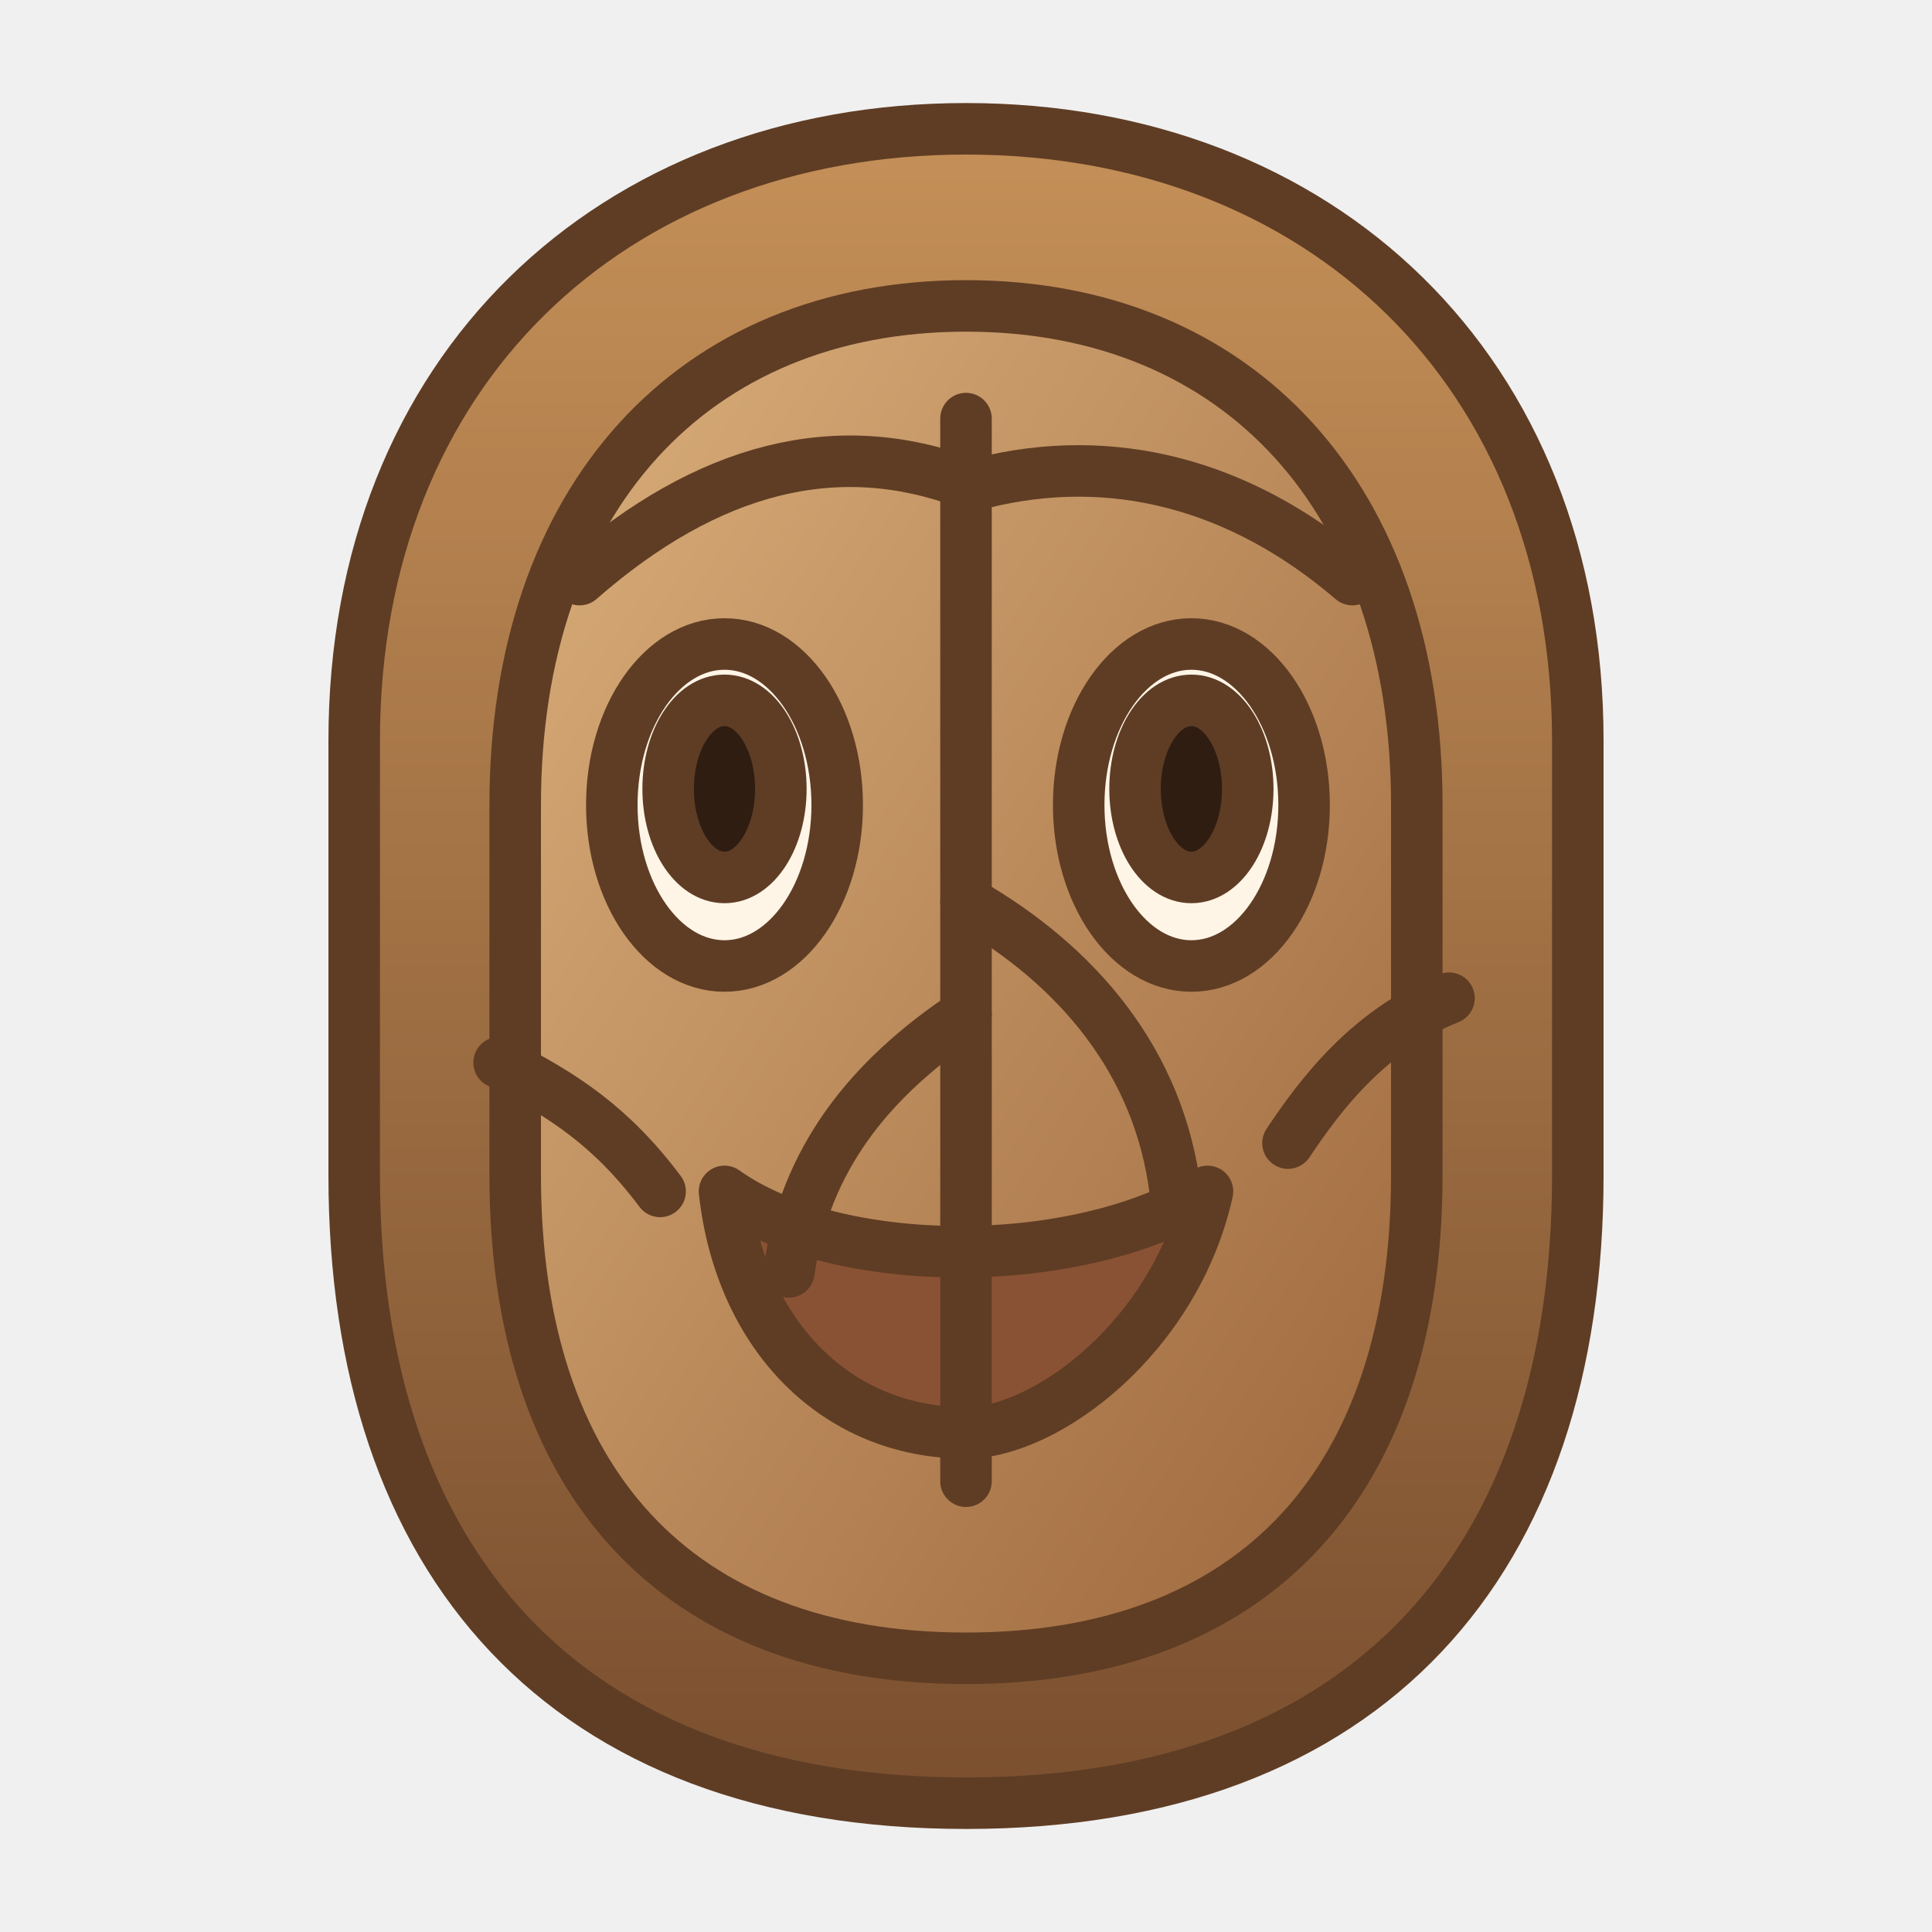
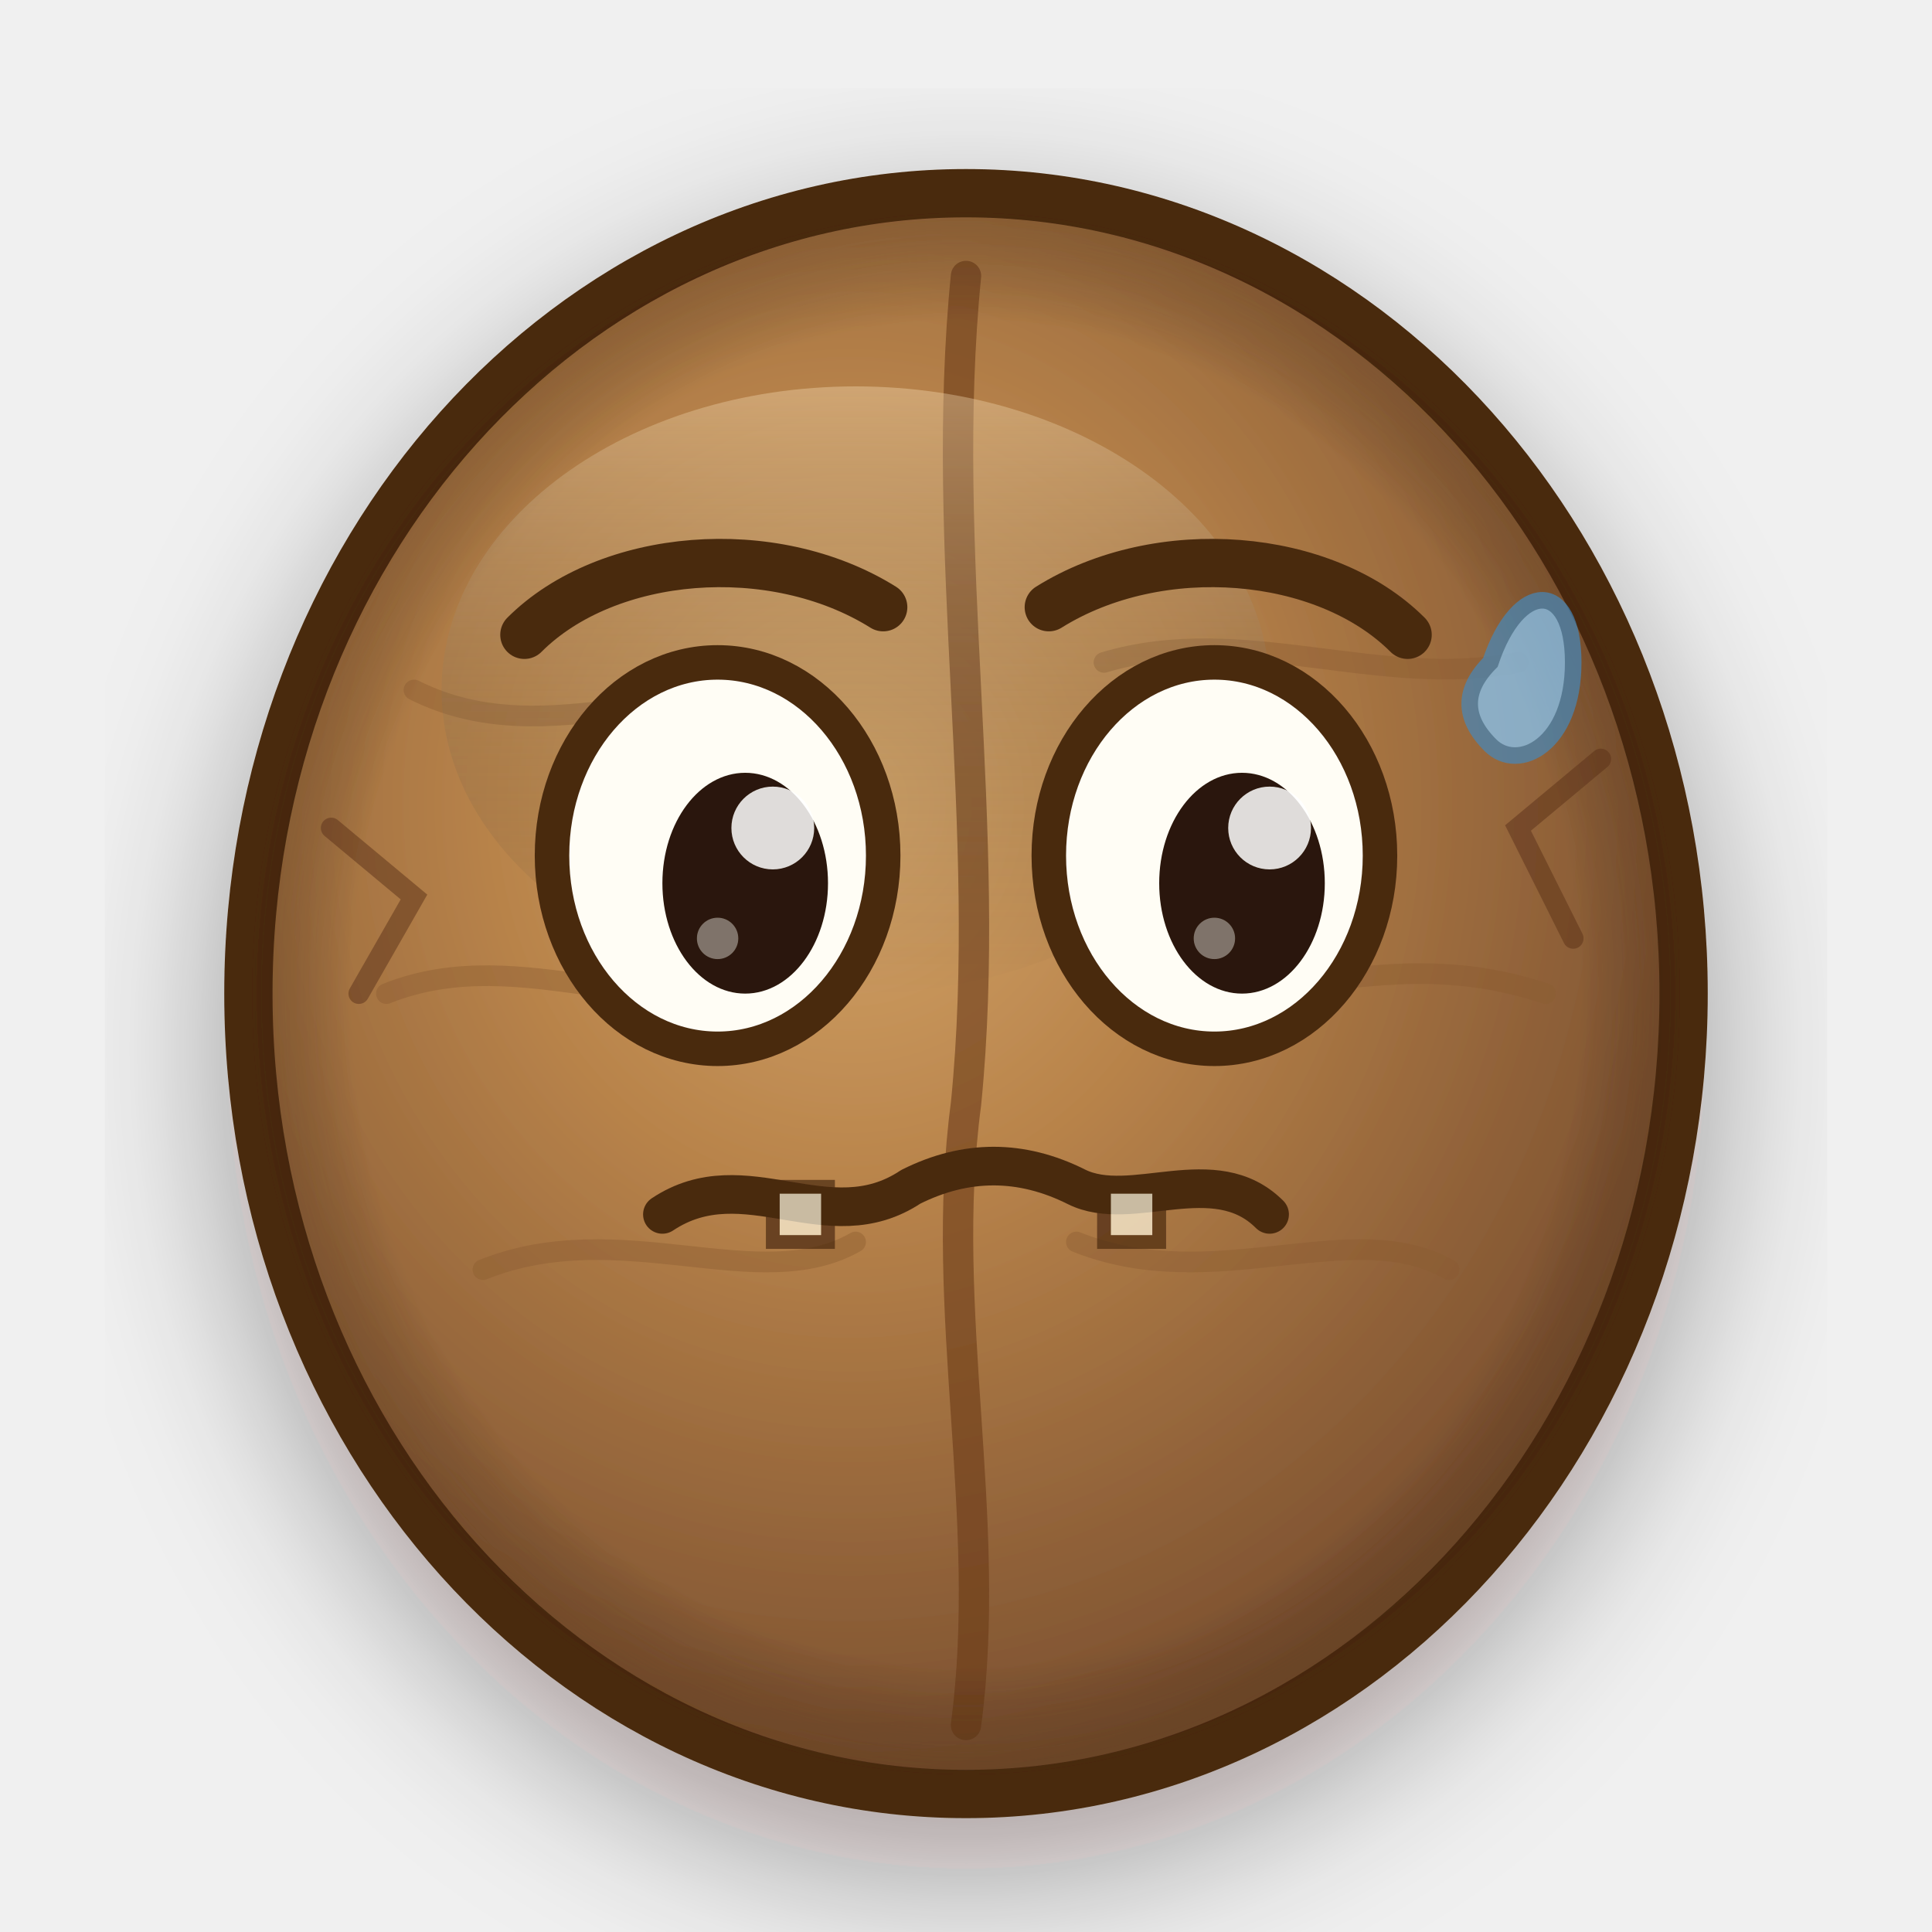
- <svg xmlns="http://www.w3.org/2000/svg" viewBox="0 0 120 120" role="img" aria-label="坚果墙">
+ <svg xmlns="http://www.w3.org/2000/svg" viewBox="0 0 140 140" role="img" aria-label="坚果墙">
  <defs>
-     <linearGradient id="nutFill" x1="0" x2="0" y1="0" y2="1">
-       <stop offset="0%" stop-color="#c59058" />
-       <stop offset="100%" stop-color="#7a4f2f" />
+     <radialGradient id="wnBody" cx="42%" cy="38%" r="62%">
+       <stop offset="0%" stop-color="#D4A56A" />
+       <stop offset="40%" stop-color="#B8834A" />
+       <stop offset="100%" stop-color="#7A4F2F" />
+     </radialGradient>
+     <radialGradient id="wnShade" cx="50%" cy="50%" r="50%">
+       <stop offset="0%" stop-color="transparent" />
+       <stop offset="85%" stop-color="transparent" />
+       <stop offset="100%" stop-color="#4A2A10" stop-opacity="0.3" />
+     </radialGradient>
+     <linearGradient id="wnHighlight" x1="0" y1="0" x2="0" y2="1">
+       <stop offset="0%" stop-color="#FFE8C0" stop-opacity="0.35" />
+       <stop offset="100%" stop-color="transparent" />
    </linearGradient>
-     <linearGradient id="nutShade" x1="0" x2="1" y1="0" y2="1">
-       <stop offset="0%" stop-color="#dbb07c" />
-       <stop offset="100%" stop-color="#9b653b" />
-     </linearGradient>
+     <filter id="wnShadow">
+       <feDropShadow dx="0" dy="4" stdDeviation="6" flood-color="#1a0e05" flood-opacity="0.35" />
+     </filter>
  </defs>
-   <g stroke="#5f3d24" stroke-width="3.2" stroke-linecap="round" stroke-linejoin="round">
-     <path fill="url(#nutFill)" d="M60 112c-25 0-38-15-38-39V46c0-23 16-38 38-38s38 15 38 38v27c0 24-13 39-38 39z" />
-     <path fill="url(#nutShade)" d="M60 103c-18 0-28-11-28-30V50c0-19 11-31 28-31s28 12 28 31v23c0 19-10 30-28 30z" />
-     <ellipse cx="45" cy="50" rx="7" ry="10" fill="#fff5e7" />
-     <ellipse cx="74" cy="50" rx="7" ry="10" fill="#fff5e7" />
-     <ellipse cx="45" cy="49" rx="3.5" ry="5.5" fill="#2f1d12" />
-     <ellipse cx="74" cy="49" rx="3.5" ry="5.5" fill="#2f1d12" />
-     <path fill="none" d="M36 36c8-7 16-9 24-6" />
-     <path fill="none" d="M84 36c-7-6-15-8-23-6" />
-     <path fill="#8a5234" d="M45 74c7 5 22 5 30 0-2 9-10 15-15 15-8 0-14-6-15-15z" />
-     <path fill="none" d="M60 26v66" />
-     <path fill="none" d="M60 63c-6 4-10 9-11 16" />
-     <path fill="none" d="M60 56c7 4 12 10 13 18" />
-     <path fill="none" d="M31 66c4 2 7 4 10 8" />
-     <path fill="none" d="M90 62c-5 2-8 6-10 9" />
+   <g filter="url(#wnShadow)">
+     <ellipse cx="70" cy="72" rx="52" ry="58" fill="url(#wnBody)" stroke="#4A2A10" stroke-width="3.5" stroke-linejoin="round" />
+     <g stroke="#8A5A30" stroke-width="1.5" stroke-linecap="round" opacity="0.4" fill="none">
+       <path d="M30 50 C40 55, 50 48, 60 52" />
+       <path d="M80 48 C90 45, 100 50, 110 48" />
+       <path d="M28 72 C38 68, 48 75, 55 70" />
+       <path d="M85 70 C92 74, 100 68, 112 72" />
+       <path d="M35 92 C45 88, 55 94, 62 90" />
+       <path d="M78 90 C88 94, 98 88, 105 92" />
+     </g>
+     <path d="M70 20 C68 40, 72 60, 70 80 C68 95, 72 110, 70 125" fill="none" stroke="#6A3A18" stroke-width="2.2" stroke-linecap="round" opacity="0.6" />
+     <ellipse cx="70" cy="72" rx="52" ry="58" fill="url(#wnShade)" stroke="none" />
+     <ellipse cx="62" cy="50" rx="30" ry="22" fill="url(#wnHighlight)" stroke="none" />
+     <g stroke="#5A3018" stroke-width="1.5" stroke-linecap="round" fill="none" opacity="0.5">
+       <path d="M24 60 L30 65 L26 72" />
+       <path d="M116 55 L110 60 L114 68" />
+     </g>
+     <ellipse cx="52" cy="62" rx="12" ry="14" fill="#FFFDF5" stroke="#4A2A10" stroke-width="2.5" />
+     <ellipse cx="88" cy="62" rx="12" ry="14" fill="#FFFDF5" stroke="#4A2A10" stroke-width="2.5" />
+     <ellipse cx="54" cy="64" rx="6" ry="8" fill="#2A1608" />
+     <ellipse cx="90" cy="64" rx="6" ry="8" fill="#2A1608" />
+     <circle cx="56" cy="60" r="3" fill="#FFF" opacity="0.85" />
+     <circle cx="92" cy="60" r="3" fill="#FFF" opacity="0.85" />
+     <circle cx="52" cy="68" r="1.5" fill="#FFF" opacity="0.4" />
+     <circle cx="88" cy="68" r="1.5" fill="#FFF" opacity="0.4" />
+     <path d="M38 46 C44 40, 56 39, 64 44" fill="none" stroke="#4A2A10" stroke-width="3.5" stroke-linecap="round" />
+     <path d="M76 44 C84 39, 96 40, 102 46" fill="none" stroke="#4A2A10" stroke-width="3.5" stroke-linecap="round" />
+     <path d="M48 88 C54 84, 60 90, 66 86 C70 84, 74 84, 78 86 C82 88, 88 84, 92 88" fill="none" stroke="#4A2A10" stroke-width="2.8" stroke-linecap="round" stroke-linejoin="round" />
+     <path d="M56 86 L60 86 L60 90 L56 90Z" fill="#FFF8E0" stroke="#4A2A10" stroke-width="1" opacity="0.7" />
+     <path d="M80 86 L84 86 L84 90 L80 90Z" fill="#FFF8E0" stroke="#4A2A10" stroke-width="1" opacity="0.7" />
+     <path d="M108 48 C110 42, 114 42, 114 48 C114 54, 110 56, 108 54 C106 52, 106 50, 108 48Z" fill="#88CCFF" stroke="#4488BB" stroke-width="1.2" opacity="0.7" />
  </g>
</svg>
